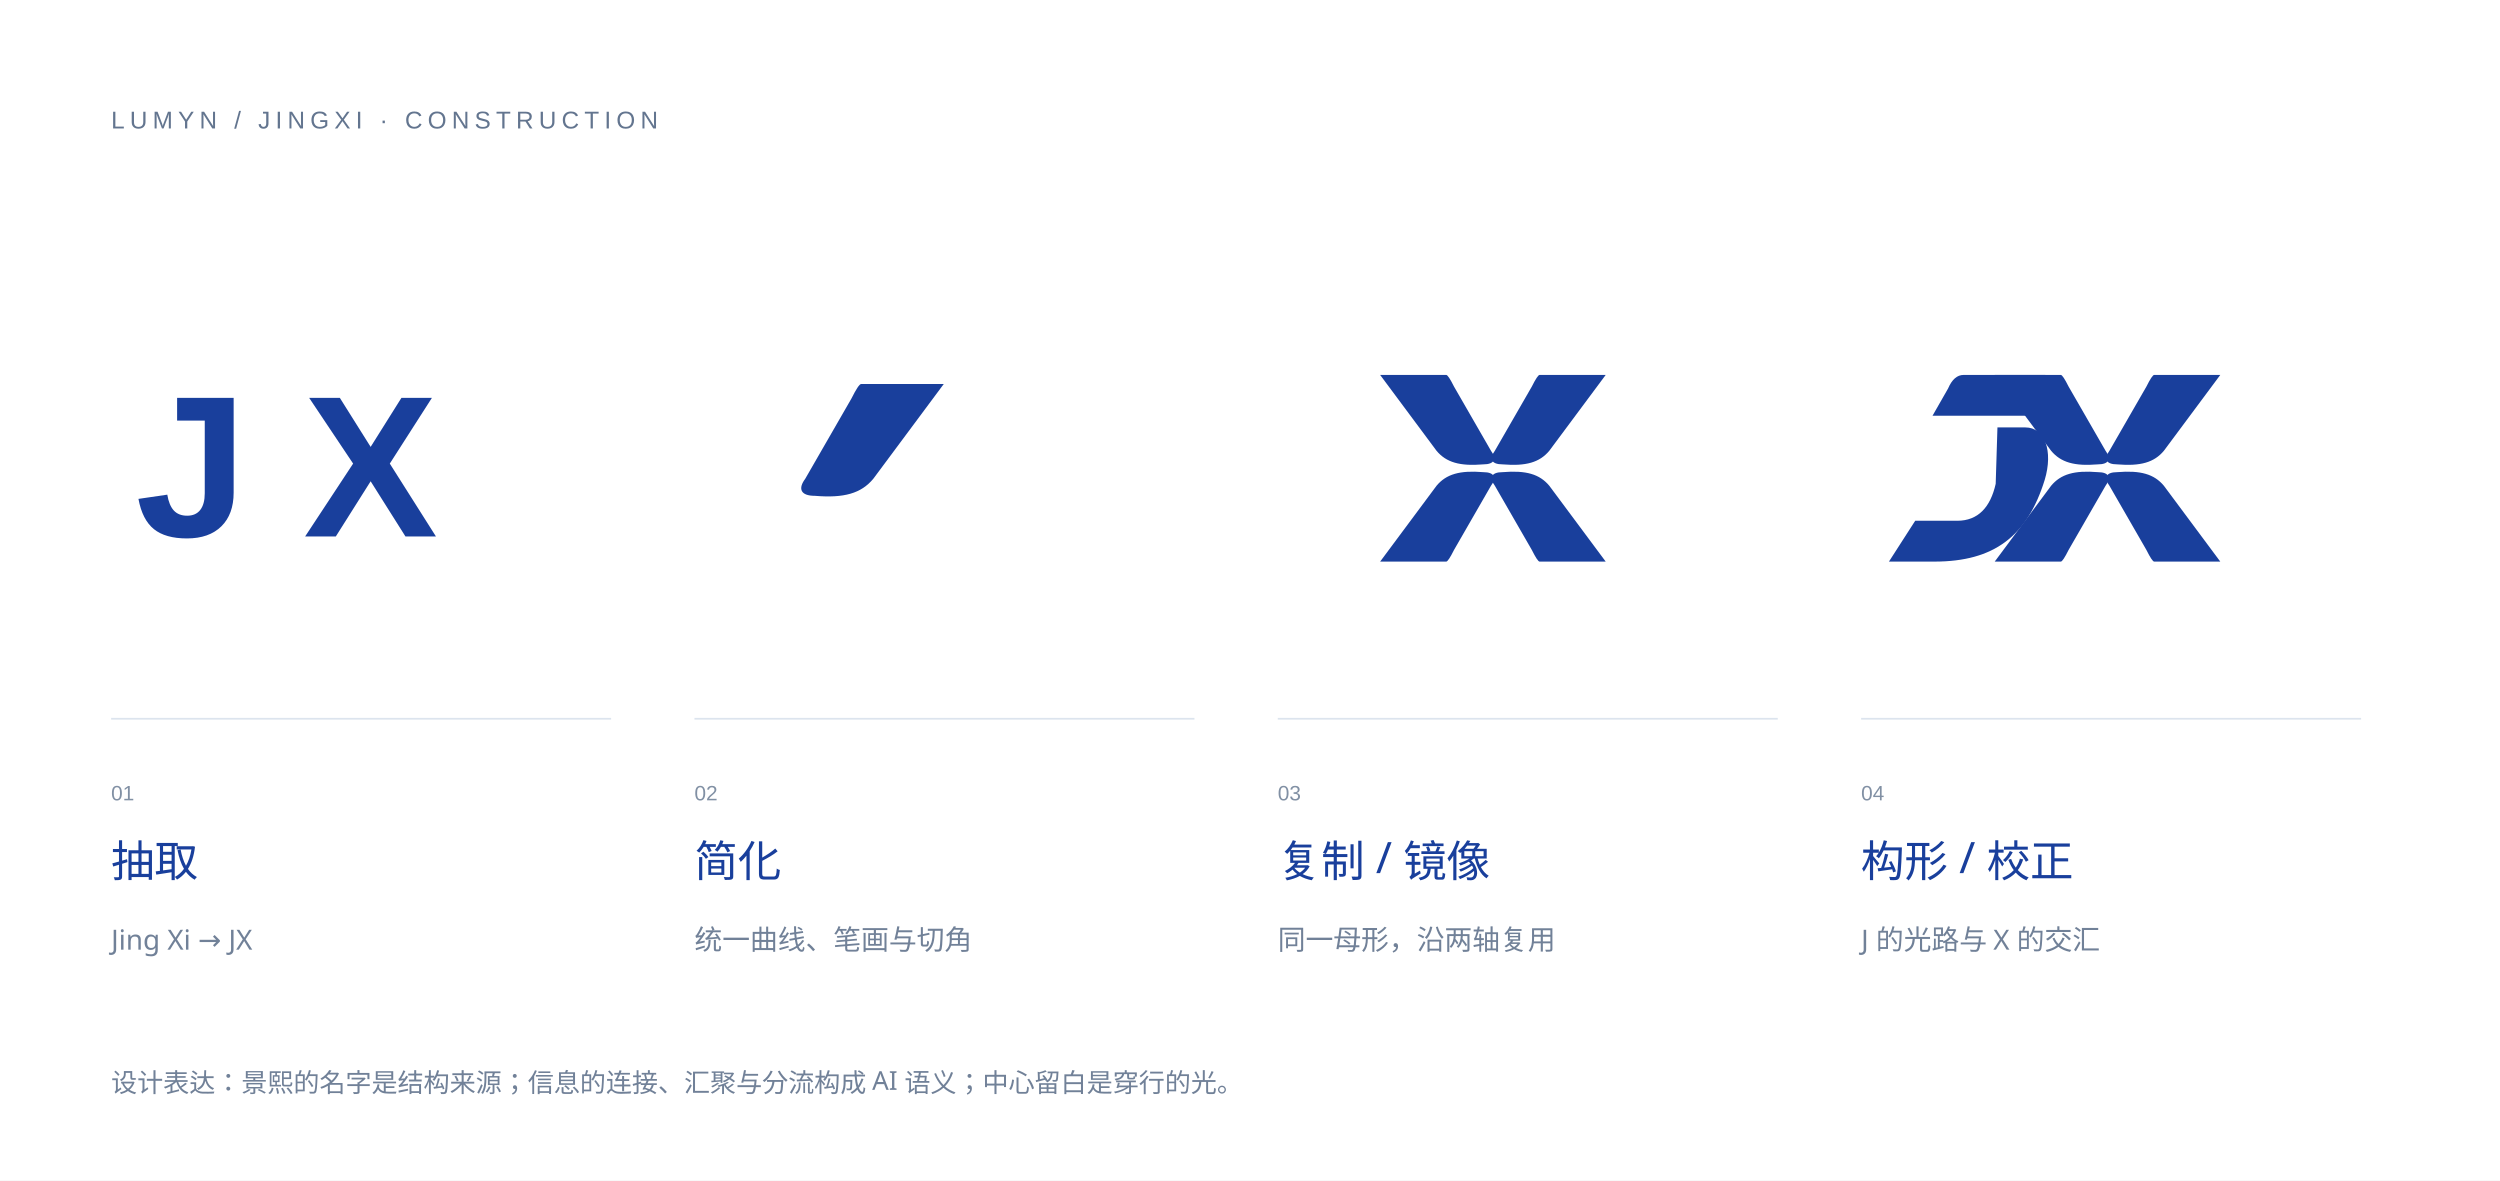
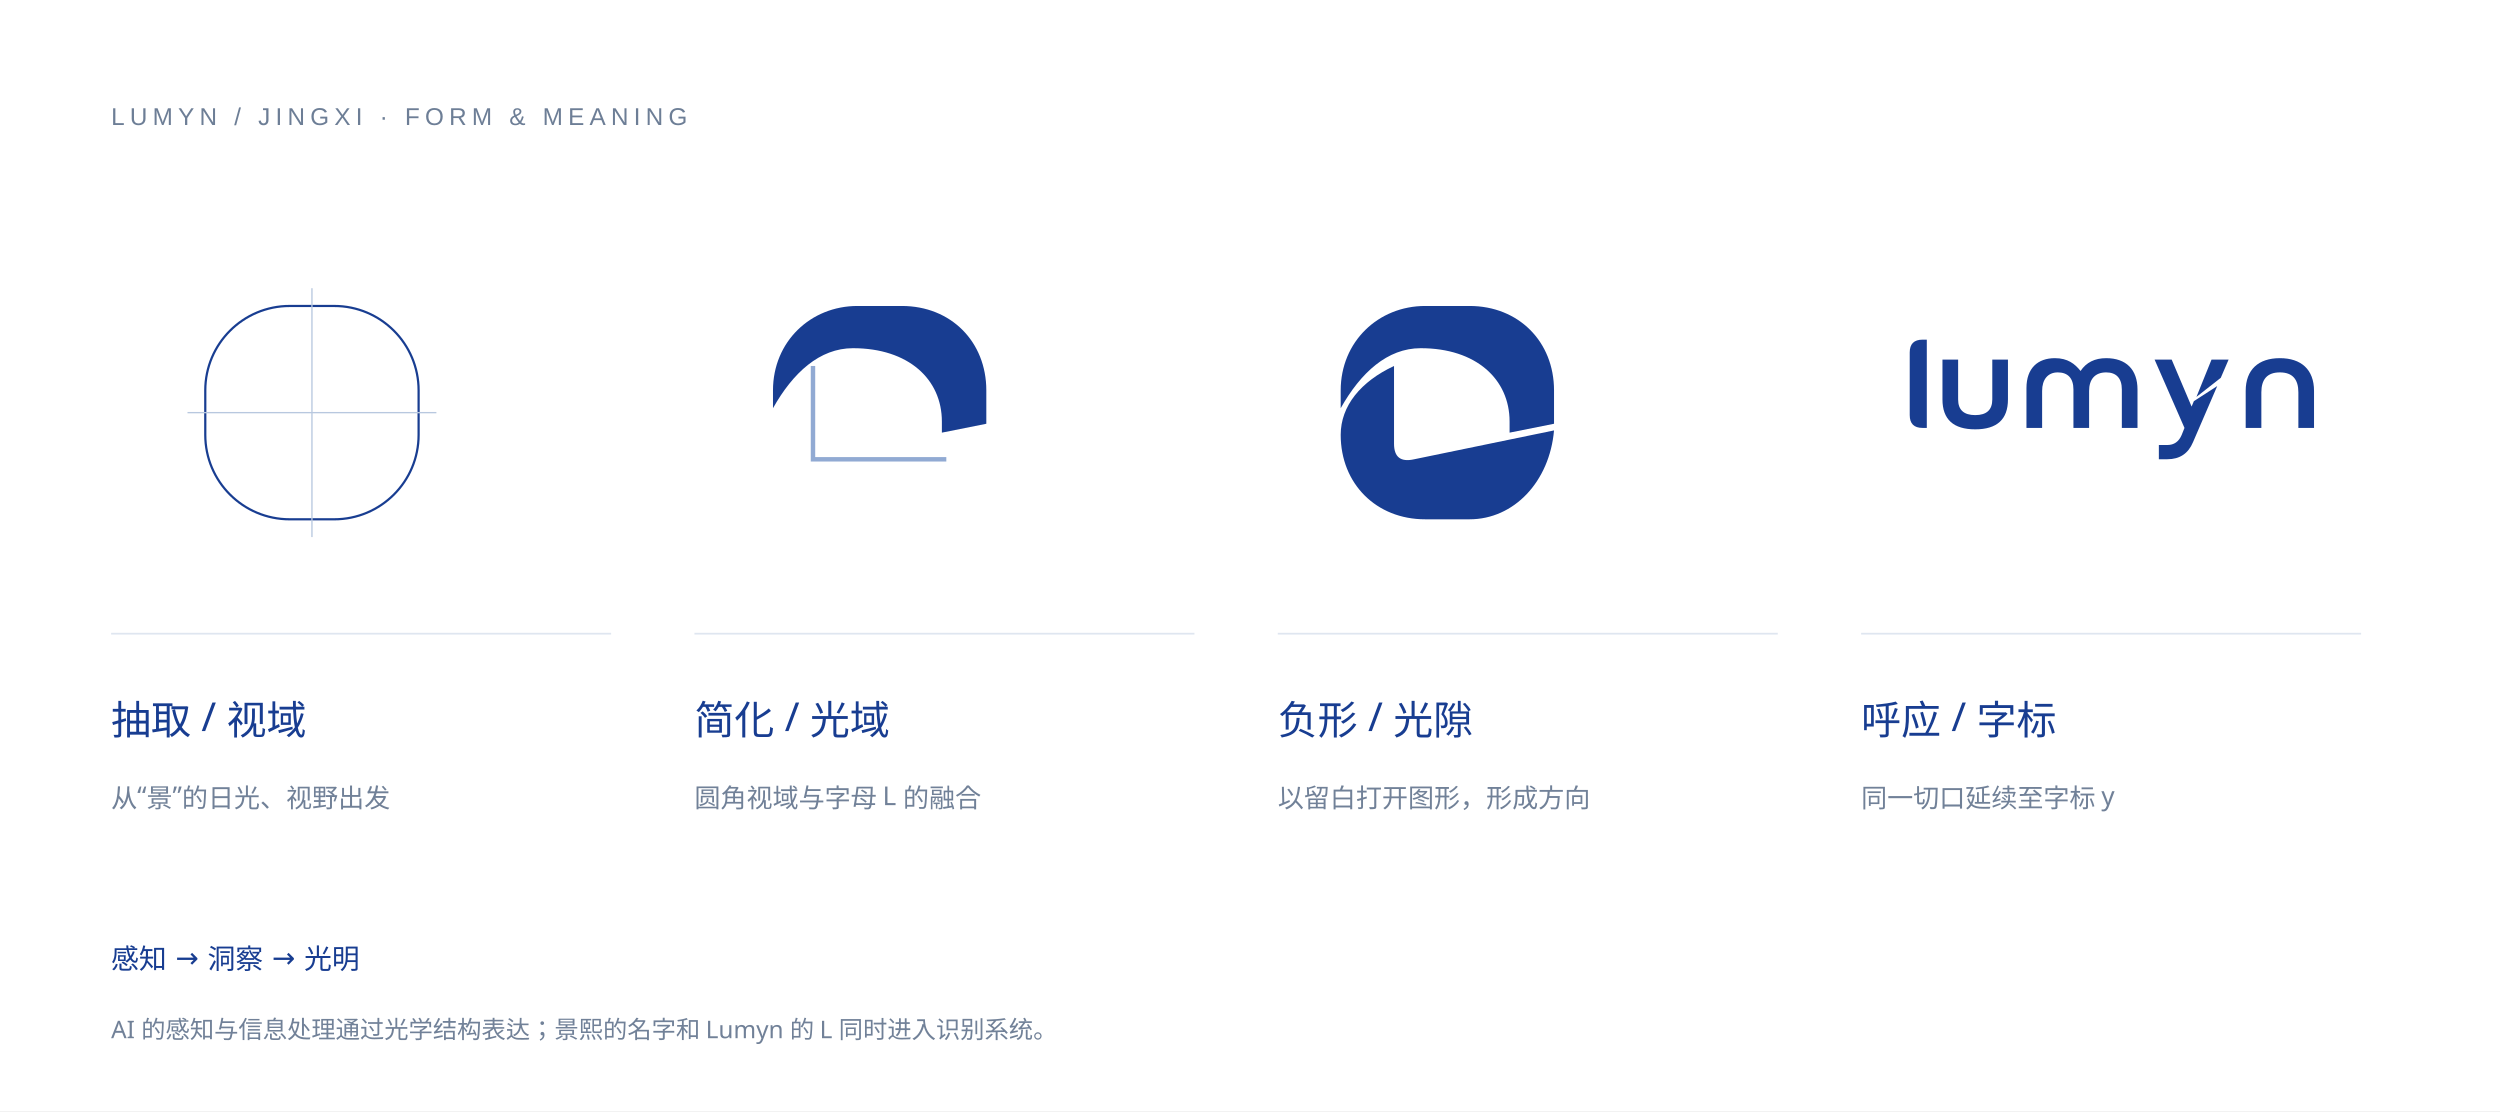
- <svg xmlns="http://www.w3.org/2000/svg" viewBox="0 0 1440 680" role="img">
-   <rect width="1440" height="680" fill="white" />
-   <text x="64" y="74" font-family="Arial,sans-serif" font-size="14" fill="#63758F" letter-spacing="3">LUMYN / JINGXI · CONSTRUCTION</text>
-   <text x="78" y="309" font-family="Avenir Next,Arial,sans-serif" font-size="116" font-weight="600" fill="#193F9C">J X</text>
-   <g transform="translate(400 210)">
-     <path fill="#193F9C" d="M140 8H174L145 47C140 53 133 55 121 54C115 54 114 51 117 47L136 14Q139 8 140 8Z" transform="translate(-100 0) scale(1.4)" />
+ <svg xmlns="http://www.w3.org/2000/svg" viewBox="0 0 1440 640" role="img">
+   <rect width="1440" height="640" fill="white" />
+   <text x="64" y="72" font-family="Arial,sans-serif" font-size="14" fill="#6D7E96" letter-spacing="3">LUMYN / JINGXI · FORM &amp; MEANING</text>
+   <g transform="translate(108 166) scale(1.28)">
+     <rect x="8" y="8" width="96" height="96" rx="38" fill="none" stroke="#183D91" stroke-width="1" />
+     <path d="M56 0V112M0 56H112" stroke="#B8C8DF" stroke-width=".6" />
  </g>
-   <g transform="translate(730 207) scale(1.12)">
-     <path d="M140 8H174L145 47C140 53 133 55 121 54C115 54 114 51 117 47L136 14Q139 8 140 8Z" fill="#193F9C" transform="" />
-     <path d="M140 8H174L145 47C140 53 133 55 121 54C115 54 114 51 117 47L136 14Q139 8 140 8Z" fill="#193F9C" transform="translate(232 0) scale(-1 1)" />
-     <path d="M140 8H174L145 47C140 53 133 55 121 54C115 54 114 51 117 47L136 14Q139 8 140 8Z" fill="#193F9C" transform="translate(0 112) scale(1 -1)" />
-     <path d="M140 8H174L145 47C140 53 133 55 121 54C115 54 114 51 117 47L136 14Q139 8 140 8Z" fill="#193F9C" transform="translate(232 112) scale(-1 -1)" />
+   <g transform="translate(435 166) scale(1.28)">
+     <path fill="#183D91" d="M8 54V46C8 24 25 8 46 8H66C88 8 104 24 104 46V61L84 65V60C84 41 69 27 44 27C29 27 17 38 8 54Z" />
+     <path d="M26 35V77H86" stroke="#91AAD3" stroke-width="2" fill="none" />
  </g>
-   <g transform="translate(1084 207) scale(1.12)">
-     <path d="M140 8H174L145 47C140 53 133 55 121 54C115 54 114 51 117 47L136 14Q139 8 140 8Z" fill="#193F9C" transform="" />
-     <path d="M140 8H174L145 47C140 53 133 55 121 54C115 54 114 51 117 47L136 14Q139 8 140 8Z" fill="#193F9C" transform="translate(232 0) scale(-1 1)" />
-     <path d="M140 8H174L145 47C140 53 133 55 121 54C115 54 114 51 117 47L136 14Q139 8 140 8Z" fill="#193F9C" transform="translate(0 112) scale(1 -1)" />
-     <path d="M140 8H174L145 47C140 53 133 55 121 54C115 54 114 51 117 47L136 14Q139 8 140 8Z" fill="#193F9C" transform="translate(232 112) scale(-1 -1)" />
-     <path fill="#193F9C" d="M42 8H84V29H26L34 15Q37 8 42 8Z" />
-     <path fill="#193F9C" transform="scale(.9 1)" d="M66 35H82C93 35 98 47 93 62C83 91 64 104 30 104H4L19 83H43C55 83 62 76 65 64Z" />
+   <g transform="translate(762 166) scale(1.28)">
+     <path fill="#183D91" d="M8 54V46C8 24 25 8 46 8H66C88 8 104 24 104 46V61L84 65V60C84 41 69 27 44 27C29 27 17 38 8 54Z" />
+     <path fill="#183D91" d="M32 35V70Q32 79 41 77L104 64C102 87 86 104 66 104H46C24 104 8 88 8 66C8 53 17 42 32 35Z" />
  </g>
-   <path d="M64 414h288" stroke="#DCE4EE" />
-   <text x="64" y="461" font-family="Arial,sans-serif" font-size="12" fill="#8190A4">01</text>
-   <text x="64" y="505" font-family="PingFang SC,sans-serif" font-size="25" fill="#193F9C">抽取</text>
-   <text x="64" y="547" font-family="PingFang SC,sans-serif" font-size="16" fill="#718198">Jing Xi → JX</text>
-   <path d="M400 414h288" stroke="#DCE4EE" />
-   <text x="400" y="461" font-family="Arial,sans-serif" font-size="12" fill="#8190A4">02</text>
-   <text x="400" y="505" font-family="PingFang SC,sans-serif" font-size="25" fill="#193F9C">简化</text>
-   <text x="400" y="547" font-family="PingFang SC,sans-serif" font-size="16" fill="#718198">统一曲线、笔画与切角</text>
-   <path d="M736 414h288" stroke="#DCE4EE" />
-   <text x="736" y="461" font-family="Arial,sans-serif" font-size="12" fill="#8190A4">03</text>
-   <text x="736" y="505" font-family="PingFang SC,sans-serif" font-size="25" fill="#193F9C">复制 / 镜像</text>
-   <text x="736" y="547" font-family="PingFang SC,sans-serif" font-size="16" fill="#718198">同一母形，沿两轴复用</text>
-   <path d="M1072 414h288" stroke="#DCE4EE" />
-   <text x="1072" y="461" font-family="Arial,sans-serif" font-size="12" fill="#8190A4">04</text>
-   <text x="1072" y="505" font-family="PingFang SC,sans-serif" font-size="25" fill="#193F9C">构形 / 校正</text>
-   <text x="1072" y="547" font-family="PingFang SC,sans-serif" font-size="16" fill="#718198">J 的光路与 X 的交汇</text>
-   <text x="64" y="629" font-family="PingFang SC,sans-serif" font-size="15" fill="#718198">设计表达：景熙的名字是结构来源；信息的连接、汇聚与分流构成 AI 语义；中心留白是穿行的光。</text>
+   <g transform="translate(1100 194) scale(.82)">
+     <path transform="" fill="#183D91" d="M0 11Q0 2 9 2H12V64H9Q0 64 0 55Z" />
+     <path transform="translate(23 0)" fill="#183D91" d="M0 16H11V44Q11 55 23 55Q35 55 35 44V16H46V44Q46 65 23 65Q0 65 0 44Z" />
+     <path transform="translate(82 0)" fill="#183D91" d="M0 64V36C0 22 8 15 20 15C29 15 34 19 38 24C42 18 48 15 56 15C70 15 78 23 78 37V64H67V37C67 29 63 25 56 25C48 25 44 30 44 38V64H33V37C33 29 29 25 22 25C15 25 11 30 11 38V64Z" />
+     <path transform="translate(172 0)" fill="#183D91" d="M0 16H12L26 49L27.6 45.2L44 34.6L27 74Q22 86 9 86H3V76H9Q16 76 19 69L21 64ZM40 16H52L46.5 28.8L29.4 42.2Z" />
+     <path transform="translate(236 0)" fill="#183D91" d="M0 64V38C0 23 9 15 24 15C39 15 48 23 48 38V64H37V39C37 30 33 25 24 25S11 30 11 39V64Z" />
+   </g>
+   <path d="M64 365h288" stroke="#DFE6F0" />
+   <text x="64" y="423" font-family="PingFang SC,sans-serif" font-size="23" fill="#183D91">抽取 / 视域</text>
+   <text x="64" y="465" font-family="PingFang SC,sans-serif" font-size="15" fill="#718198">从“景”的日光、视野出发</text>
+   <path d="M400 365h288" stroke="#DFE6F0" />
+   <text x="400" y="423" font-family="PingFang SC,sans-serif" font-size="23" fill="#183D91">简化 / 光域</text>
+   <text x="400" y="465" font-family="PingFang SC,sans-serif" font-size="15" fill="#718198">圆角视域与字母 L 的融合</text>
+   <path d="M736 365h288" stroke="#DFE6F0" />
+   <text x="736" y="423" font-family="PingFang SC,sans-serif" font-size="23" fill="#183D91">负形 / 光隙</text>
+   <text x="736" y="465" font-family="PingFang SC,sans-serif" font-size="15" fill="#718198">以留白打开图形，形成方向</text>
+   <path d="M1072 365h288" stroke="#DFE6F0" />
+   <text x="1072" y="423" font-family="PingFang SC,sans-serif" font-size="23" fill="#183D91">呼应 / 字标</text>
+   <text x="1072" y="465" font-family="PingFang SC,sans-serif" font-size="15" fill="#718198">同一切口延续至字标 y</text>
+   <text x="64" y="558" font-family="PingFang SC,sans-serif" font-size="16" fill="#183D91">感知 → 洞察 → 光明</text>
+   <text x="64" y="598" font-family="PingFang SC,sans-serif" font-size="14" fill="#718198">AI 的感知与信息处理通过光学结构表达；景熙的名字和 Lumyn 的 L 同时进入识别系统。</text>
</svg>
